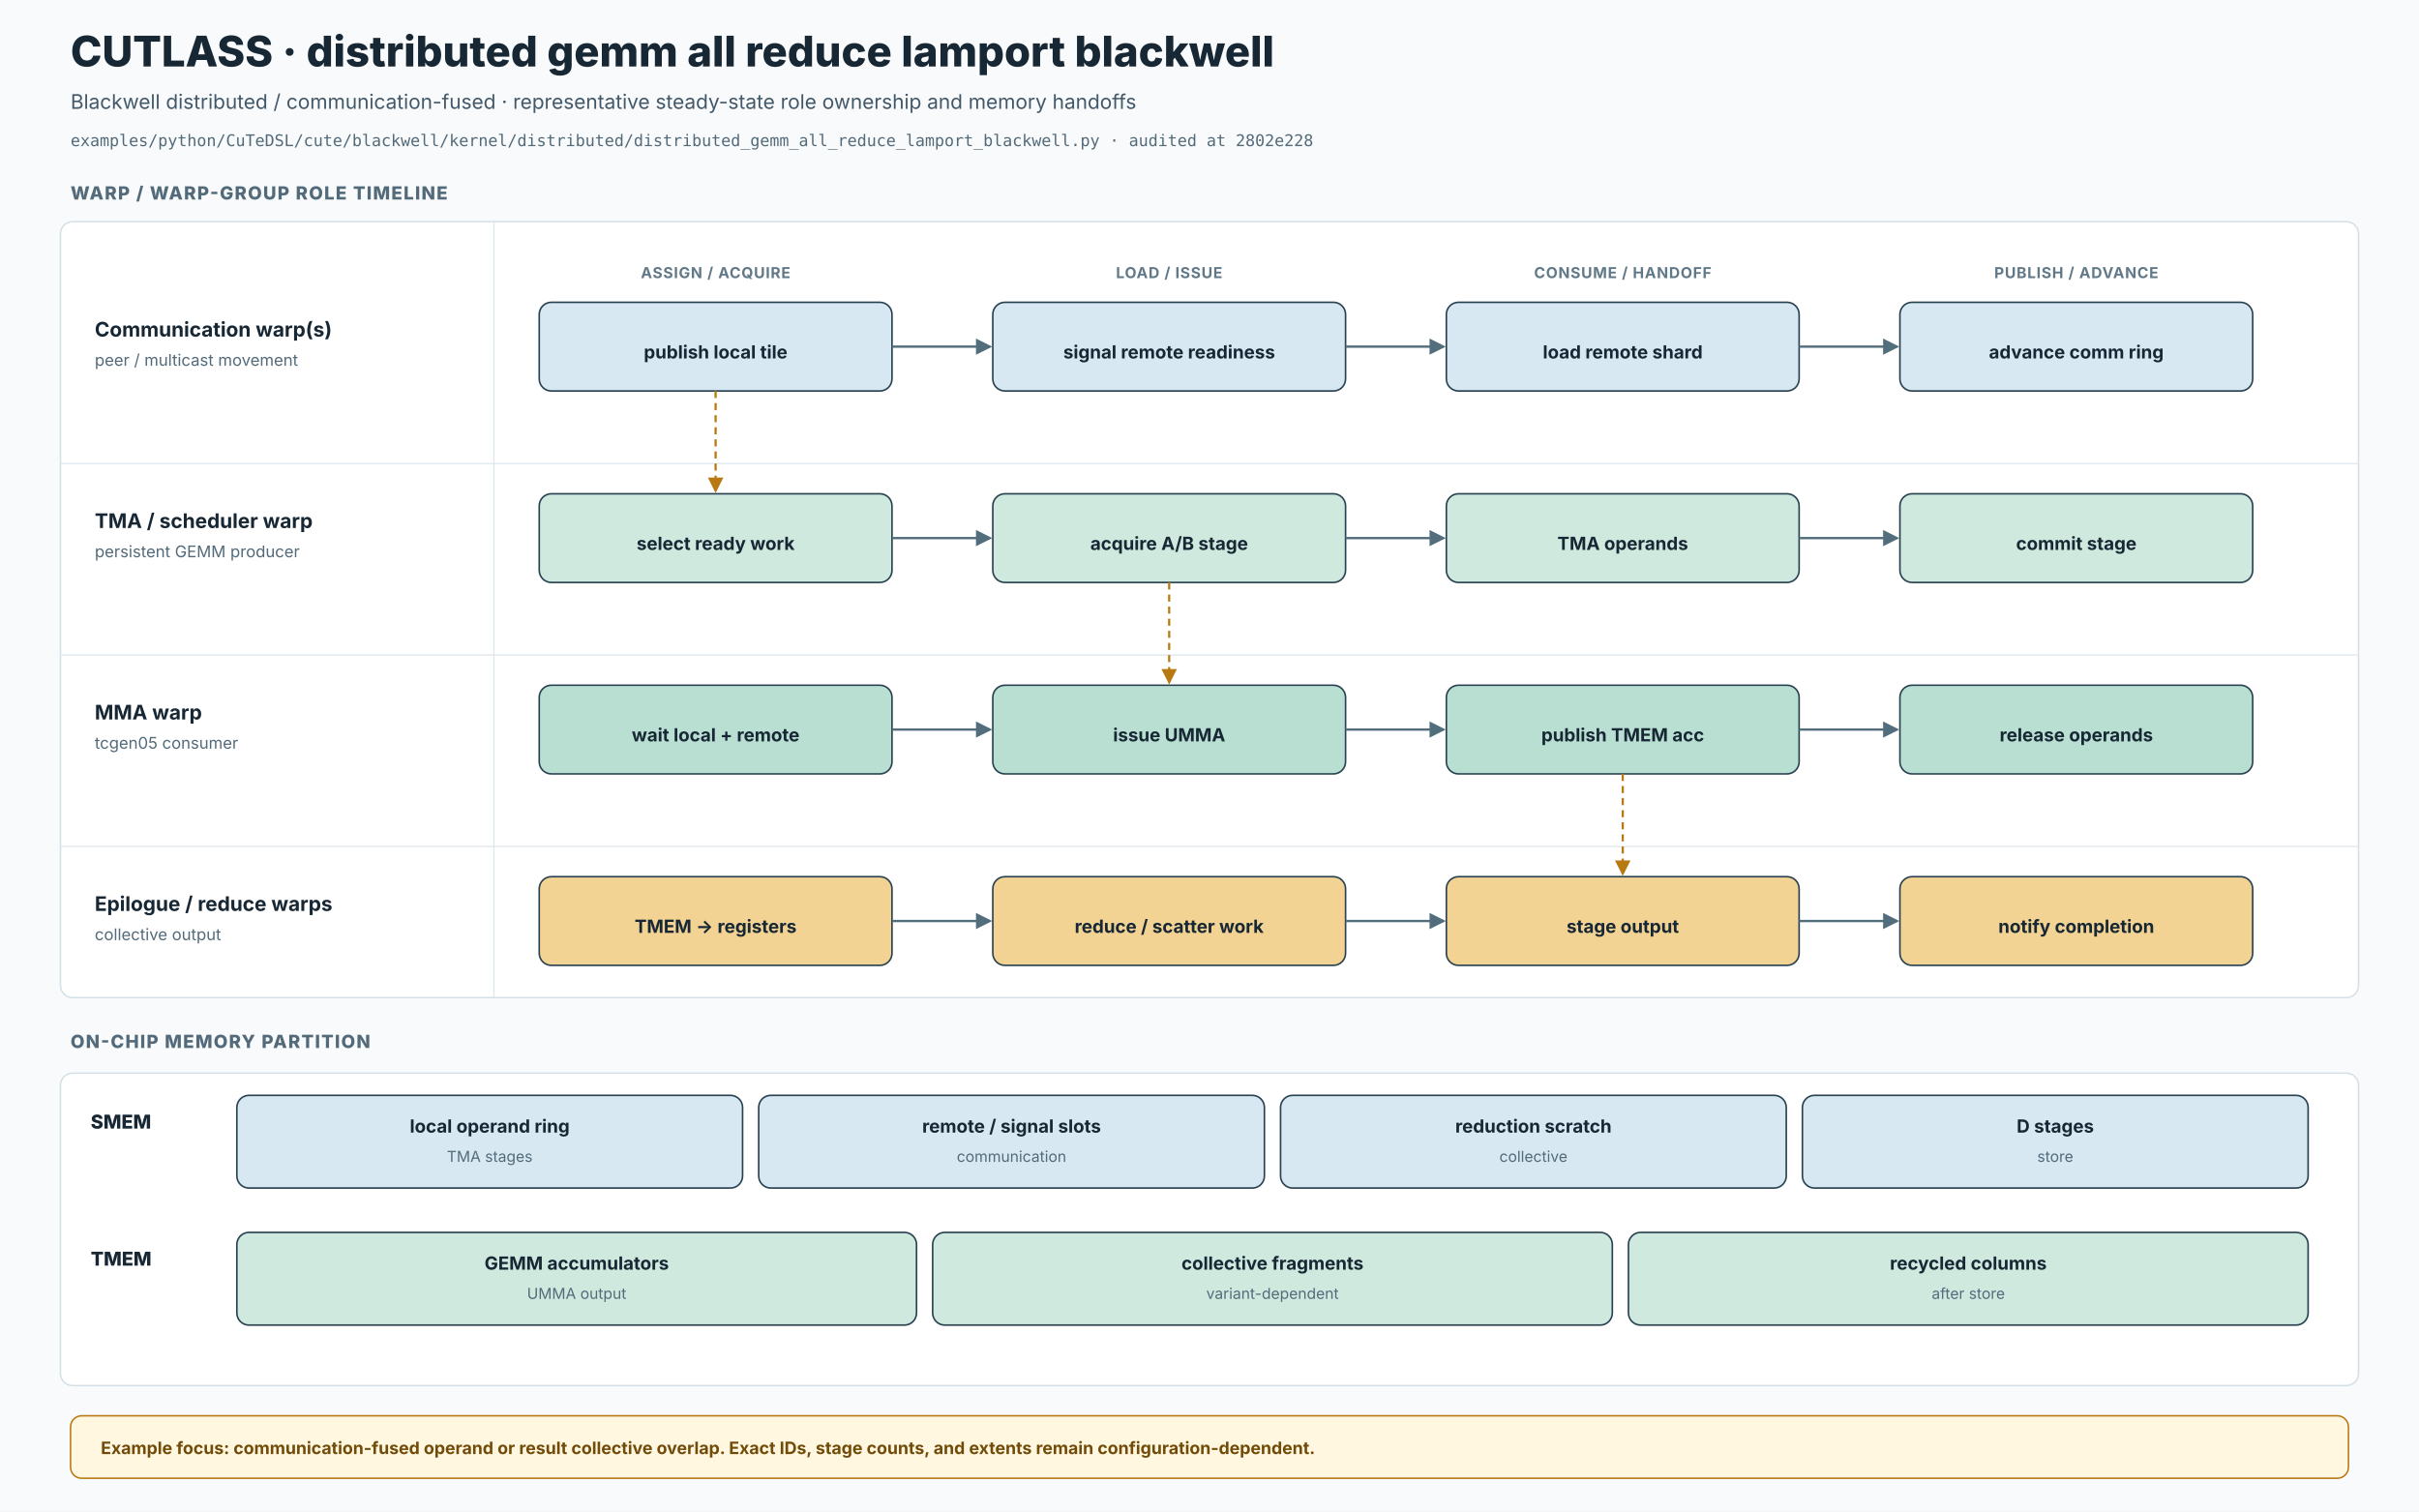
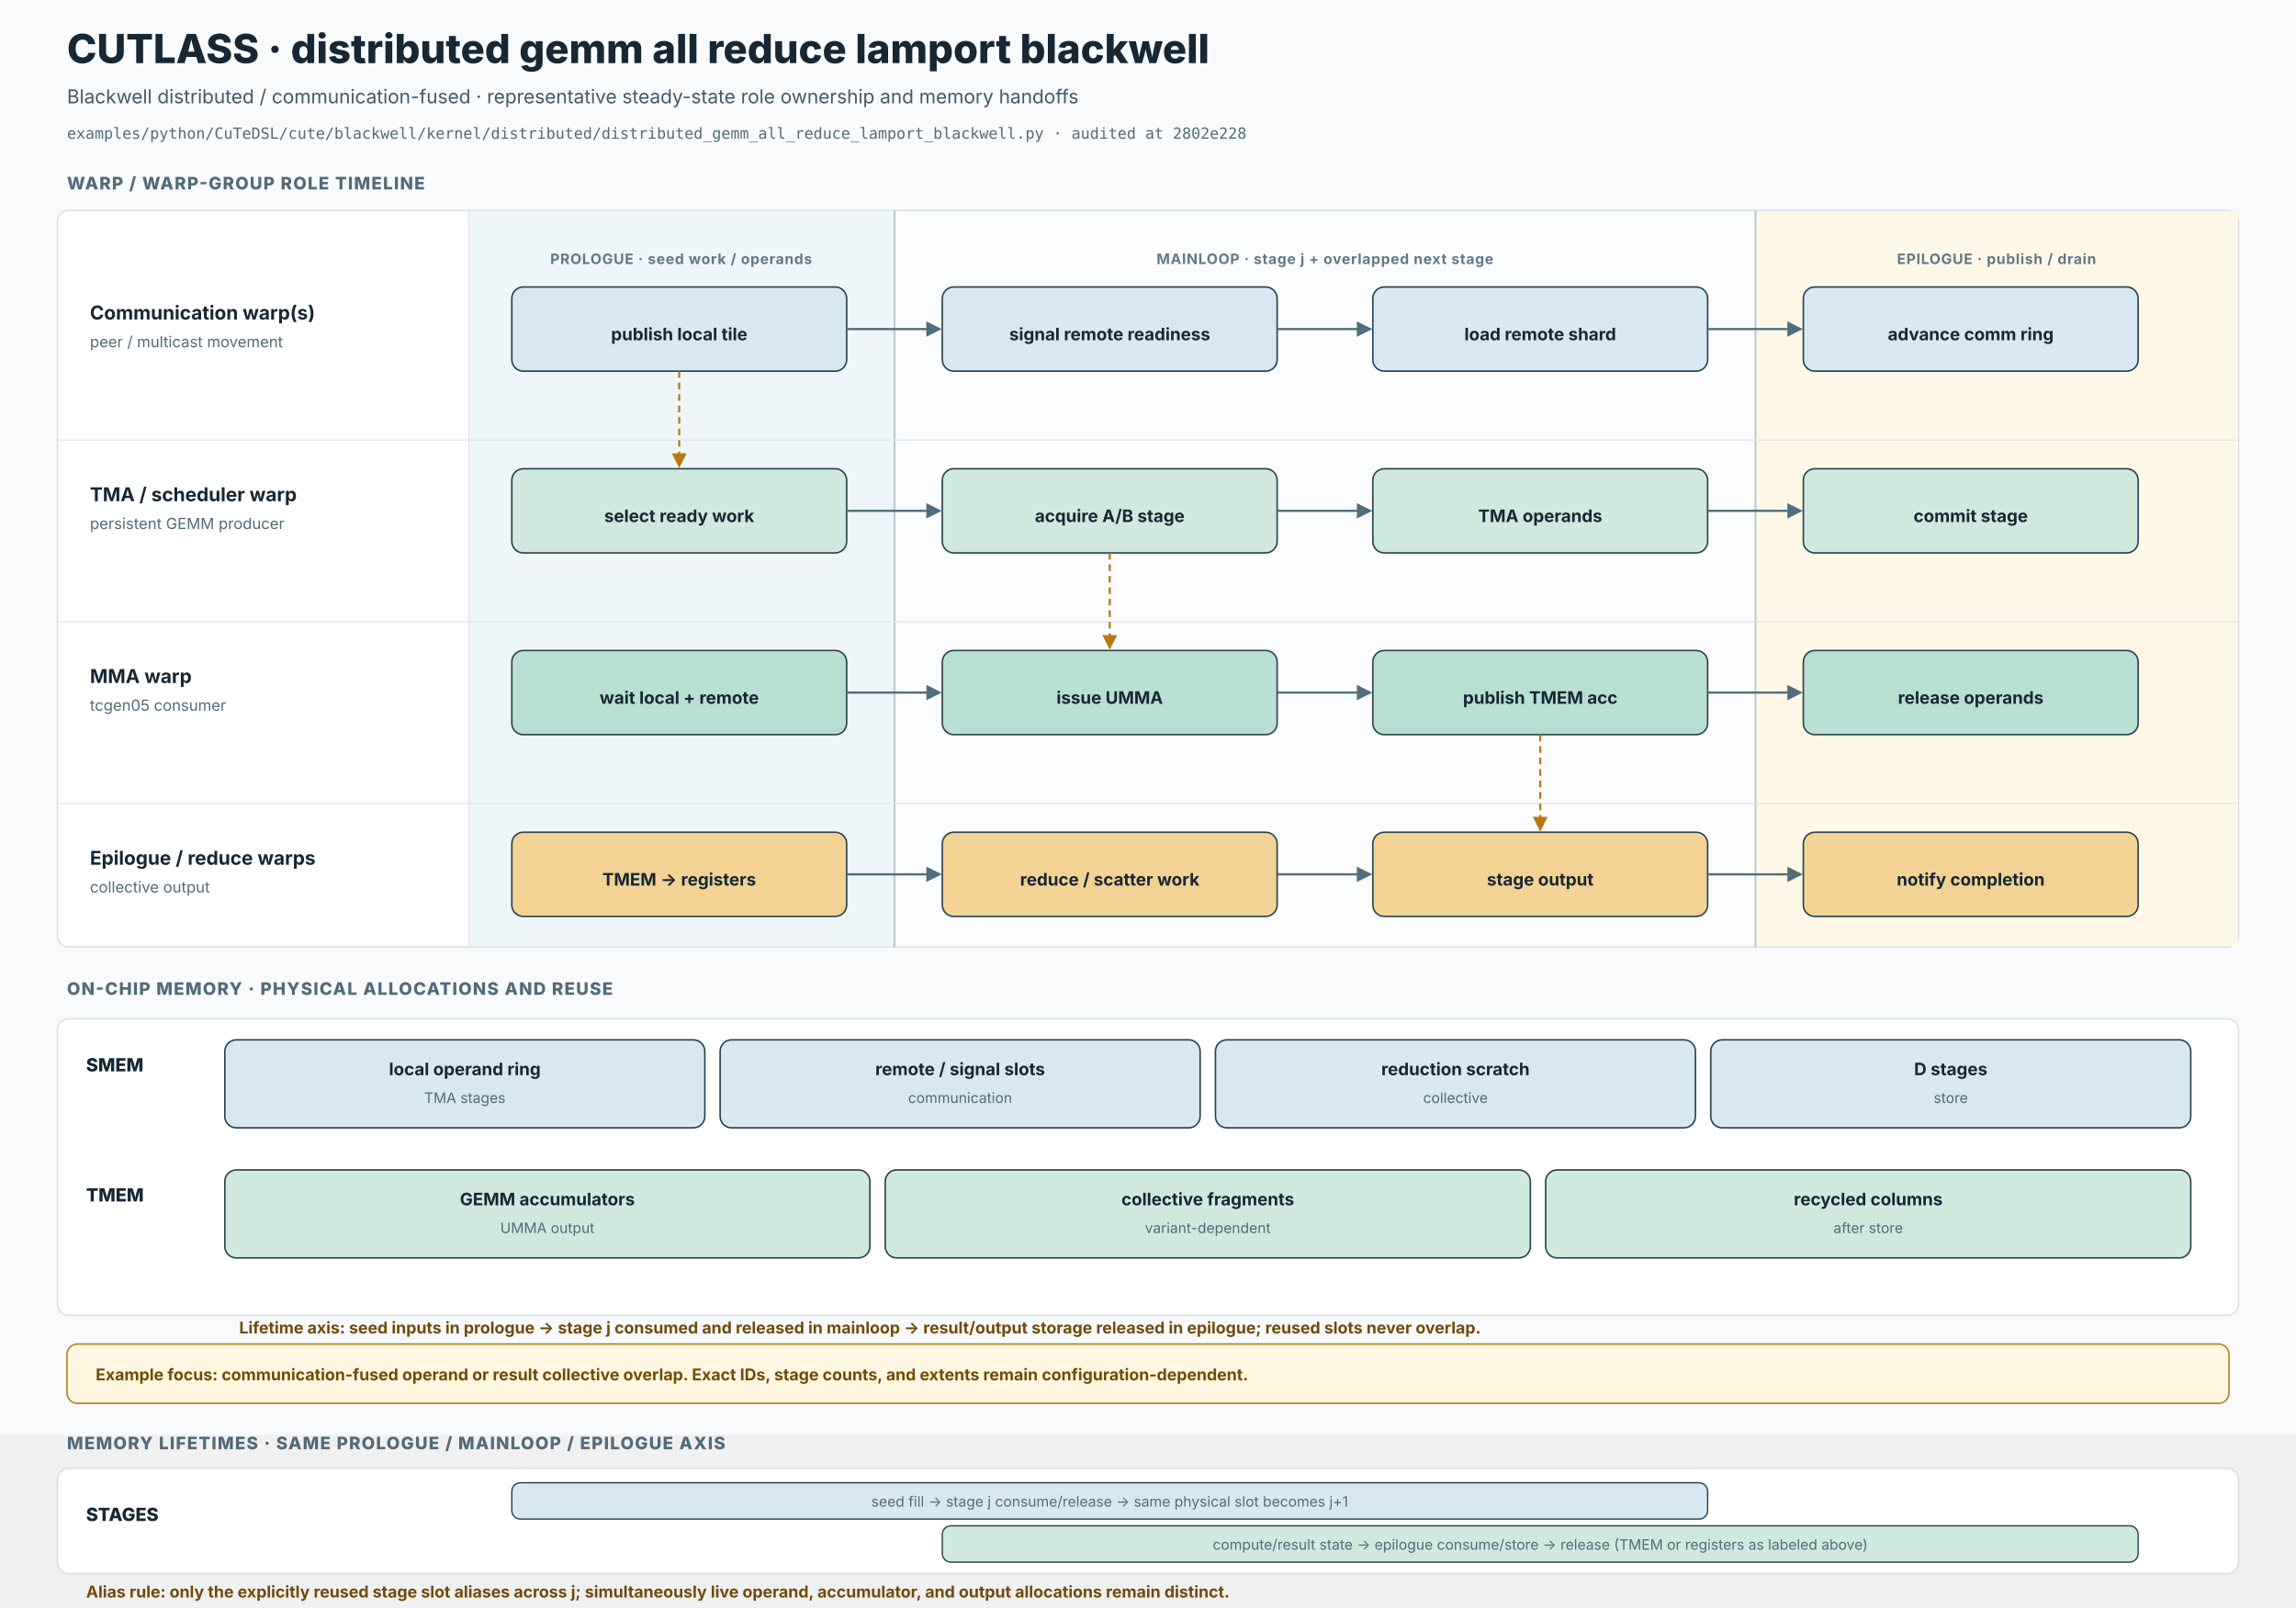
- <svg xmlns="http://www.w3.org/2000/svg" data-authoring="llm-direct" data-authoring-profile="direct-role-memory" data-topic-id="cutlass-warp-specialization" data-graph-id="python-cute-blackwell-kernel-distributed-distributed-gemm-all-reduce-lamport-blackwell" data-source-id="cutlass" width="2400" height="1500" viewBox="0 0 2400 1500" role="img" aria-labelledby="title desc">
+ <svg xmlns="http://www.w3.org/2000/svg" data-authoring="llm-direct" data-authoring-profile="direct-role-memory" data-topic-id="cutlass-warp-specialization" data-graph-id="python-cute-blackwell-kernel-distributed-distributed-gemm-all-reduce-lamport-blackwell" data-source-id="cutlass" width="2400" height="1680" viewBox="0 0 2400 1680" role="img" aria-labelledby="title desc">
  <defs>
    <style>
      text { font-family: Inter, ui-sans-serif, system-ui, -apple-system, BlinkMacSystemFont, "Segoe UI", sans-serif; fill: #172734; }
      .title { font-size: 42px; font-weight: 780; } .subtitle { font-size: 20px; fill: #425869; }
      .source { font-family: ui-monospace, SFMono-Regular, Menlo, Consolas, monospace; font-size: 16px; fill: #526a79; }
      .panel { font-size: 18px; font-weight: 790; fill: #526a79; letter-spacing: 1.2px; }
      .phase { font-size: 15px; font-weight: 720; text-anchor: middle; fill: #607887; letter-spacing: .7px; }
      .role { font-size: 20px; font-weight: 750; } .role-note { font-size: 16px; fill: #526a79; }
      .box { font-size: 18px; font-weight: 700; text-anchor: middle; dominant-baseline: middle; }
      .node, .mem { stroke: #294251; stroke-width: 1.6; } .grid { stroke: #dce6ec; stroke-width: 1.2; }
      .arrow { fill: none; stroke: #526d7c; stroke-width: 2.3; marker-end: url(#arrow); }
      .handoff { fill: none; stroke: #b87912; stroke-width: 2.2; stroke-dasharray: 7 5; marker-end: url(#gold); }
      .memory-label { font-size: 19px; font-weight: 770; } .mem-name { font-size: 18px; font-weight: 740; text-anchor: middle; }
      .mem-note { font-size: 15px; fill: #526a79; text-anchor: middle; } .note { font-size: 17px; font-weight: 650; fill: #704b09; }
    </style>
    <marker id="arrow" viewBox="0 0 10 10" refX="8.5" refY="5" markerWidth="7" markerHeight="7" orient="auto">
      <path d="M0 0L10 5L0 10Z" fill="#526d7c" />
    </marker>
    <marker id="gold" viewBox="0 0 10 10" refX="8.5" refY="5" markerWidth="7" markerHeight="7" orient="auto">
      <path d="M0 0L10 5L0 10Z" fill="#b87912" />
    </marker>
  </defs>
  <rect width="2400" height="1500" fill="#f8fafb" />
  <text class="title" x="70" y="66">CUTLASS · distributed gemm all reduce lamport blackwell</text>
  <text class="subtitle" x="70" y="108">Blackwell distributed / communication-fused · representative steady-state role ownership and memory handoffs</text>
  <text class="source" x="70" y="145">examples/python/CuTeDSL/cute/blackwell/kernel/distributed/distributed_gemm_all_reduce_lamport_blackwell.py · audited at 2802e228</text>
  <text class="panel" x="70" y="198">WARP / WARP-GROUP ROLE TIMELINE</text>
  <rect x="60" y="220" width="2280" height="770" rx="12" fill="#fff" stroke="#d4e0e7" stroke-width="1.5" />
+   <rect class="phase-band" data-phase-id="prologue" x="490" y="221" width="445" height="768" fill="#eef6fa" />
+   <rect class="phase-band" data-phase-id="mainloop" x="935" y="221" width="900" height="768" fill="#fbfcfd" />
+   <rect class="phase-band" data-phase-id="epilogue" x="1835" y="221" width="504" height="768" fill="#fff8e7" />
+   <line x1="935" y1="220" x2="935" y2="990" stroke="#b8c9d3" stroke-width="2" />
+   <line x1="1835" y1="220" x2="1835" y2="990" stroke="#b8c9d3" stroke-width="2" />
  <line class="grid" x1="490" y1="220" x2="490" y2="990" />
  <line class="grid" x1="60" y1="460" x2="2340" y2="460" />
  <line class="grid" x1="60" y1="650" x2="2340" y2="650" />
  <line class="grid" x1="60" y1="840" x2="2340" y2="840" />
-   <text class="phase" x="710" y="276">ASSIGN / ACQUIRE</text>
-   <text class="phase" x="1160" y="276">LOAD / ISSUE</text>
-   <text class="phase" x="1610" y="276">CONSUME / HANDOFF</text>
-   <text class="phase" x="2060" y="276">PUBLISH / ADVANCE</text>
+   <text class="phase" data-phase-id="prologue" x="712" y="276">PROLOGUE · seed work / operands</text>
+   <text class="phase" data-phase-id="mainloop" x="1385" y="276">MAINLOOP · stage j + overlapped next stage</text>
+   <text class="phase" data-phase-id="epilogue" x="2087" y="276">EPILOGUE · publish / drain</text>
  <text class="role" x="94" y="334">Communication warp(s)</text>
  <text class="role-note" x="94" y="363">peer / multicast movement</text>
  <rect class="node" x="535" y="300" width="350" height="88" rx="12" fill="#d7e8f2" />
  <text class="box" x="710" y="349">publish local tile</text>
  <rect class="node" x="985" y="300" width="350" height="88" rx="12" fill="#d7e8f2" />
  <text class="box" x="1160" y="349">signal remote readiness</text>
  <path class="arrow" d="M885 344 H982" />
  <rect class="node" x="1435" y="300" width="350" height="88" rx="12" fill="#d7e8f2" />
  <text class="box" x="1610" y="349">load remote shard</text>
  <path class="arrow" d="M1335 344 H1432" />
  <rect class="node" x="1885" y="300" width="350" height="88" rx="12" fill="#d7e8f2" />
  <text class="box" x="2060" y="349">advance comm ring</text>
  <path class="arrow" d="M1785 344 H1882" />
  <text class="role" x="94" y="524">TMA / scheduler warp</text>
  <text class="role-note" x="94" y="553">persistent GEMM producer</text>
  <rect class="node" x="535" y="490" width="350" height="88" rx="12" fill="#cfe9df" />
  <text class="box" x="710" y="539">select ready work</text>
  <rect class="node" x="985" y="490" width="350" height="88" rx="12" fill="#cfe9df" />
  <text class="box" x="1160" y="539">acquire A/B stage</text>
  <path class="arrow" d="M885 534 H982" />
  <rect class="node" x="1435" y="490" width="350" height="88" rx="12" fill="#cfe9df" />
  <text class="box" x="1610" y="539">TMA operands</text>
  <path class="arrow" d="M1335 534 H1432" />
  <rect class="node" x="1885" y="490" width="350" height="88" rx="12" fill="#cfe9df" />
  <text class="box" x="2060" y="539">commit stage</text>
  <path class="arrow" d="M1785 534 H1882" />
  <text class="role" x="94" y="714">MMA warp</text>
  <text class="role-note" x="94" y="743">tcgen05 consumer</text>
  <rect class="node" x="535" y="680" width="350" height="88" rx="12" fill="#b9dfd3" />
  <text class="box" x="710" y="729">wait local + remote</text>
  <rect class="node" x="985" y="680" width="350" height="88" rx="12" fill="#b9dfd3" />
  <text class="box" x="1160" y="729">issue UMMA</text>
  <path class="arrow" d="M885 724 H982" />
  <rect class="node" x="1435" y="680" width="350" height="88" rx="12" fill="#b9dfd3" />
  <text class="box" x="1610" y="729">publish TMEM acc</text>
  <path class="arrow" d="M1335 724 H1432" />
  <rect class="node" x="1885" y="680" width="350" height="88" rx="12" fill="#b9dfd3" />
  <text class="box" x="2060" y="729">release operands</text>
  <path class="arrow" d="M1785 724 H1882" />
  <text class="role" x="94" y="904">Epilogue / reduce warps</text>
  <text class="role-note" x="94" y="933">collective output</text>
  <rect class="node" x="535" y="870" width="350" height="88" rx="12" fill="#f2d394" />
  <text class="box" x="710" y="919">TMEM → registers</text>
  <rect class="node" x="985" y="870" width="350" height="88" rx="12" fill="#f2d394" />
  <text class="box" x="1160" y="919">reduce / scatter work</text>
  <path class="arrow" d="M885 914 H982" />
  <rect class="node" x="1435" y="870" width="350" height="88" rx="12" fill="#f2d394" />
  <text class="box" x="1610" y="919">stage output</text>
  <path class="arrow" d="M1335 914 H1432" />
  <rect class="node" x="1885" y="870" width="350" height="88" rx="12" fill="#f2d394" />
  <text class="box" x="2060" y="919">notify completion</text>
  <path class="arrow" d="M1785 914 H1882" />
  <path class="handoff" d="M710 388 V487" />
  <path class="handoff" d="M1160 578 V677" />
  <path class="handoff" d="M1610 768 V867" />
-   <text class="panel" x="70" y="1040">ON-CHIP MEMORY PARTITION</text>
+   <text class="panel" x="70" y="1040">ON-CHIP MEMORY · PHYSICAL ALLOCATIONS AND REUSE</text>
  <rect x="60" y="1065" width="2280" height="310" rx="12" fill="#fff" stroke="#d4e0e7" stroke-width="1.5" />
  <text class="memory-label" x="90" y="1120">SMEM</text>
  <rect class="mem" x="235.0" y="1087" width="501.75" height="92" rx="12" fill="#d7e8f2" />
  <text class="mem-name" x="485.875" y="1124">local operand ring</text>
  <text class="mem-note" x="485.875" y="1153">TMA stages</text>
  <rect class="mem" x="752.75" y="1087" width="501.75" height="92" rx="12" fill="#d7e8f2" />
  <text class="mem-name" x="1003.625" y="1124">remote / signal slots</text>
  <text class="mem-note" x="1003.625" y="1153">communication</text>
  <rect class="mem" x="1270.5" y="1087" width="501.75" height="92" rx="12" fill="#d7e8f2" />
  <text class="mem-name" x="1521.375" y="1124">reduction scratch</text>
  <text class="mem-note" x="1521.375" y="1153">collective</text>
  <rect class="mem" x="1788.25" y="1087" width="501.75" height="92" rx="12" fill="#d7e8f2" />
  <text class="mem-name" x="2039.125" y="1124">D stages</text>
  <text class="mem-note" x="2039.125" y="1153">store</text>
  <text class="memory-label" x="90" y="1256">TMEM</text>
  <rect class="mem" x="235.0" y="1223" width="674.333" height="92" rx="12" fill="#cfe9df" />
  <text class="mem-name" x="572.167" y="1260">GEMM accumulators</text>
  <text class="mem-note" x="572.167" y="1289">UMMA output</text>
  <rect class="mem" x="925.333" y="1223" width="674.333" height="92" rx="12" fill="#cfe9df" />
  <text class="mem-name" x="1262.5" y="1260">collective fragments</text>
  <text class="mem-note" x="1262.5" y="1289">variant-dependent</text>
  <rect class="mem" x="1615.667" y="1223" width="674.333" height="92" rx="12" fill="#cfe9df" />
  <text class="mem-name" x="1952.833" y="1260">recycled columns</text>
  <text class="mem-note" x="1952.833" y="1289">after store</text>
+   <text class="note" x="250" y="1394">Lifetime axis: seed inputs in prologue → stage j consumed and released in mainloop → result/output storage released in epilogue; reused slots never overlap.</text>
  <rect x="70" y="1405" width="2260" height="62" rx="11" fill="#fff7df" stroke="#b87912" stroke-width="1.5" />
  <text class="note" x="100" y="1443">Example focus: communication-fused operand or result collective overlap. Exact IDs, stage counts, and extents remain configuration-dependent.</text>
+   <text class="panel" x="70" y="1515">MEMORY LIFETIMES · SAME PROLOGUE / MAINLOOP / EPILOGUE AXIS</text>
+   <rect x="60" y="1535" width="2280" height="110" rx="12" fill="#fff" stroke="#d4e0e7" stroke-width="1.5" />
+   <text class="memory-label" x="90" y="1590">STAGES</text>
+   <g class="resource-lifetime" data-resource-id="operand-stage">
+     <rect class="life-box" x="535" y="1550" width="1250" height="38" rx="9" fill="#d7e8f2" stroke="#294251" stroke-width="1.4" />
+     <text class="mem-note" x="1160" y="1575">seed fill → stage j consume/release → same physical slot becomes j+1</text>
+   </g>
+   <g class="resource-lifetime" data-resource-id="result-state">
+     <rect class="life-box" x="985" y="1595" width="1250" height="38" rx="9" fill="#cfe9df" stroke="#294251" stroke-width="1.4" />
+     <text class="mem-note" x="1610" y="1620">compute/result state → epilogue consume/store → release (TMEM or registers as labeled above)</text>
+   </g>
+   <text class="note" x="90" y="1670">Alias rule: only the explicitly reused stage slot aliases across j; simultaneously live operand, accumulator, and output allocations remain distinct.</text>
</svg>
